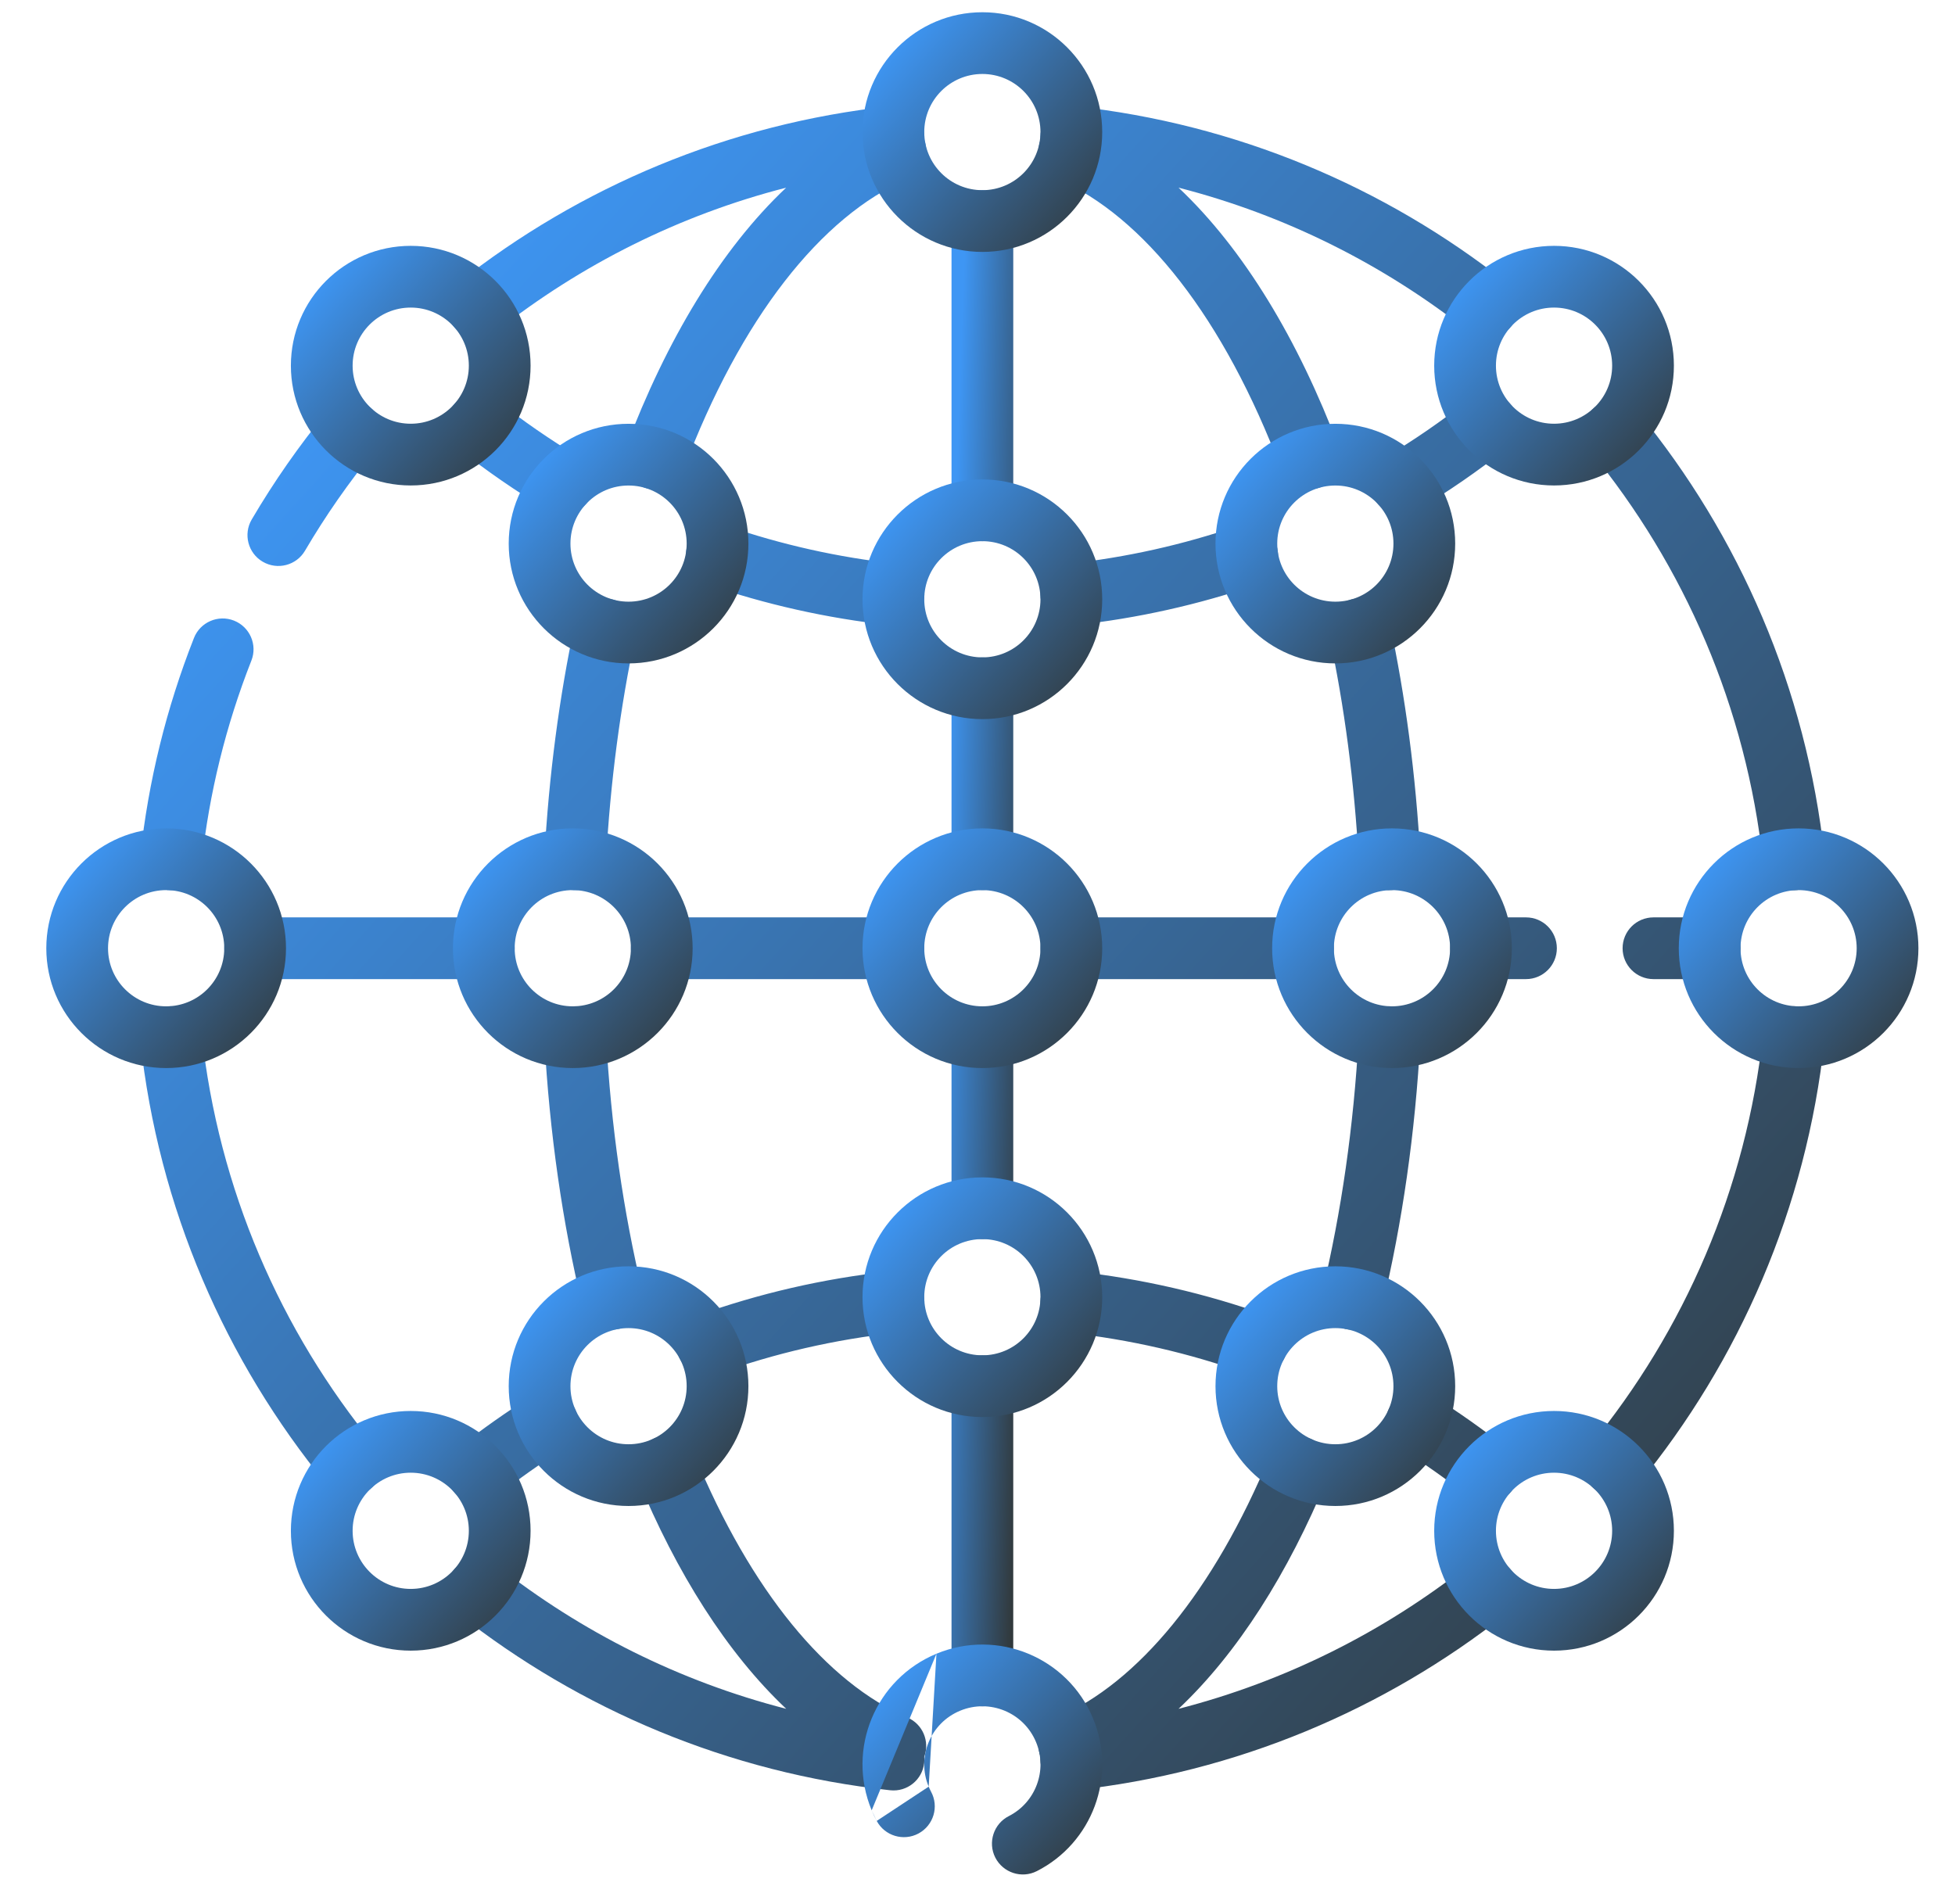
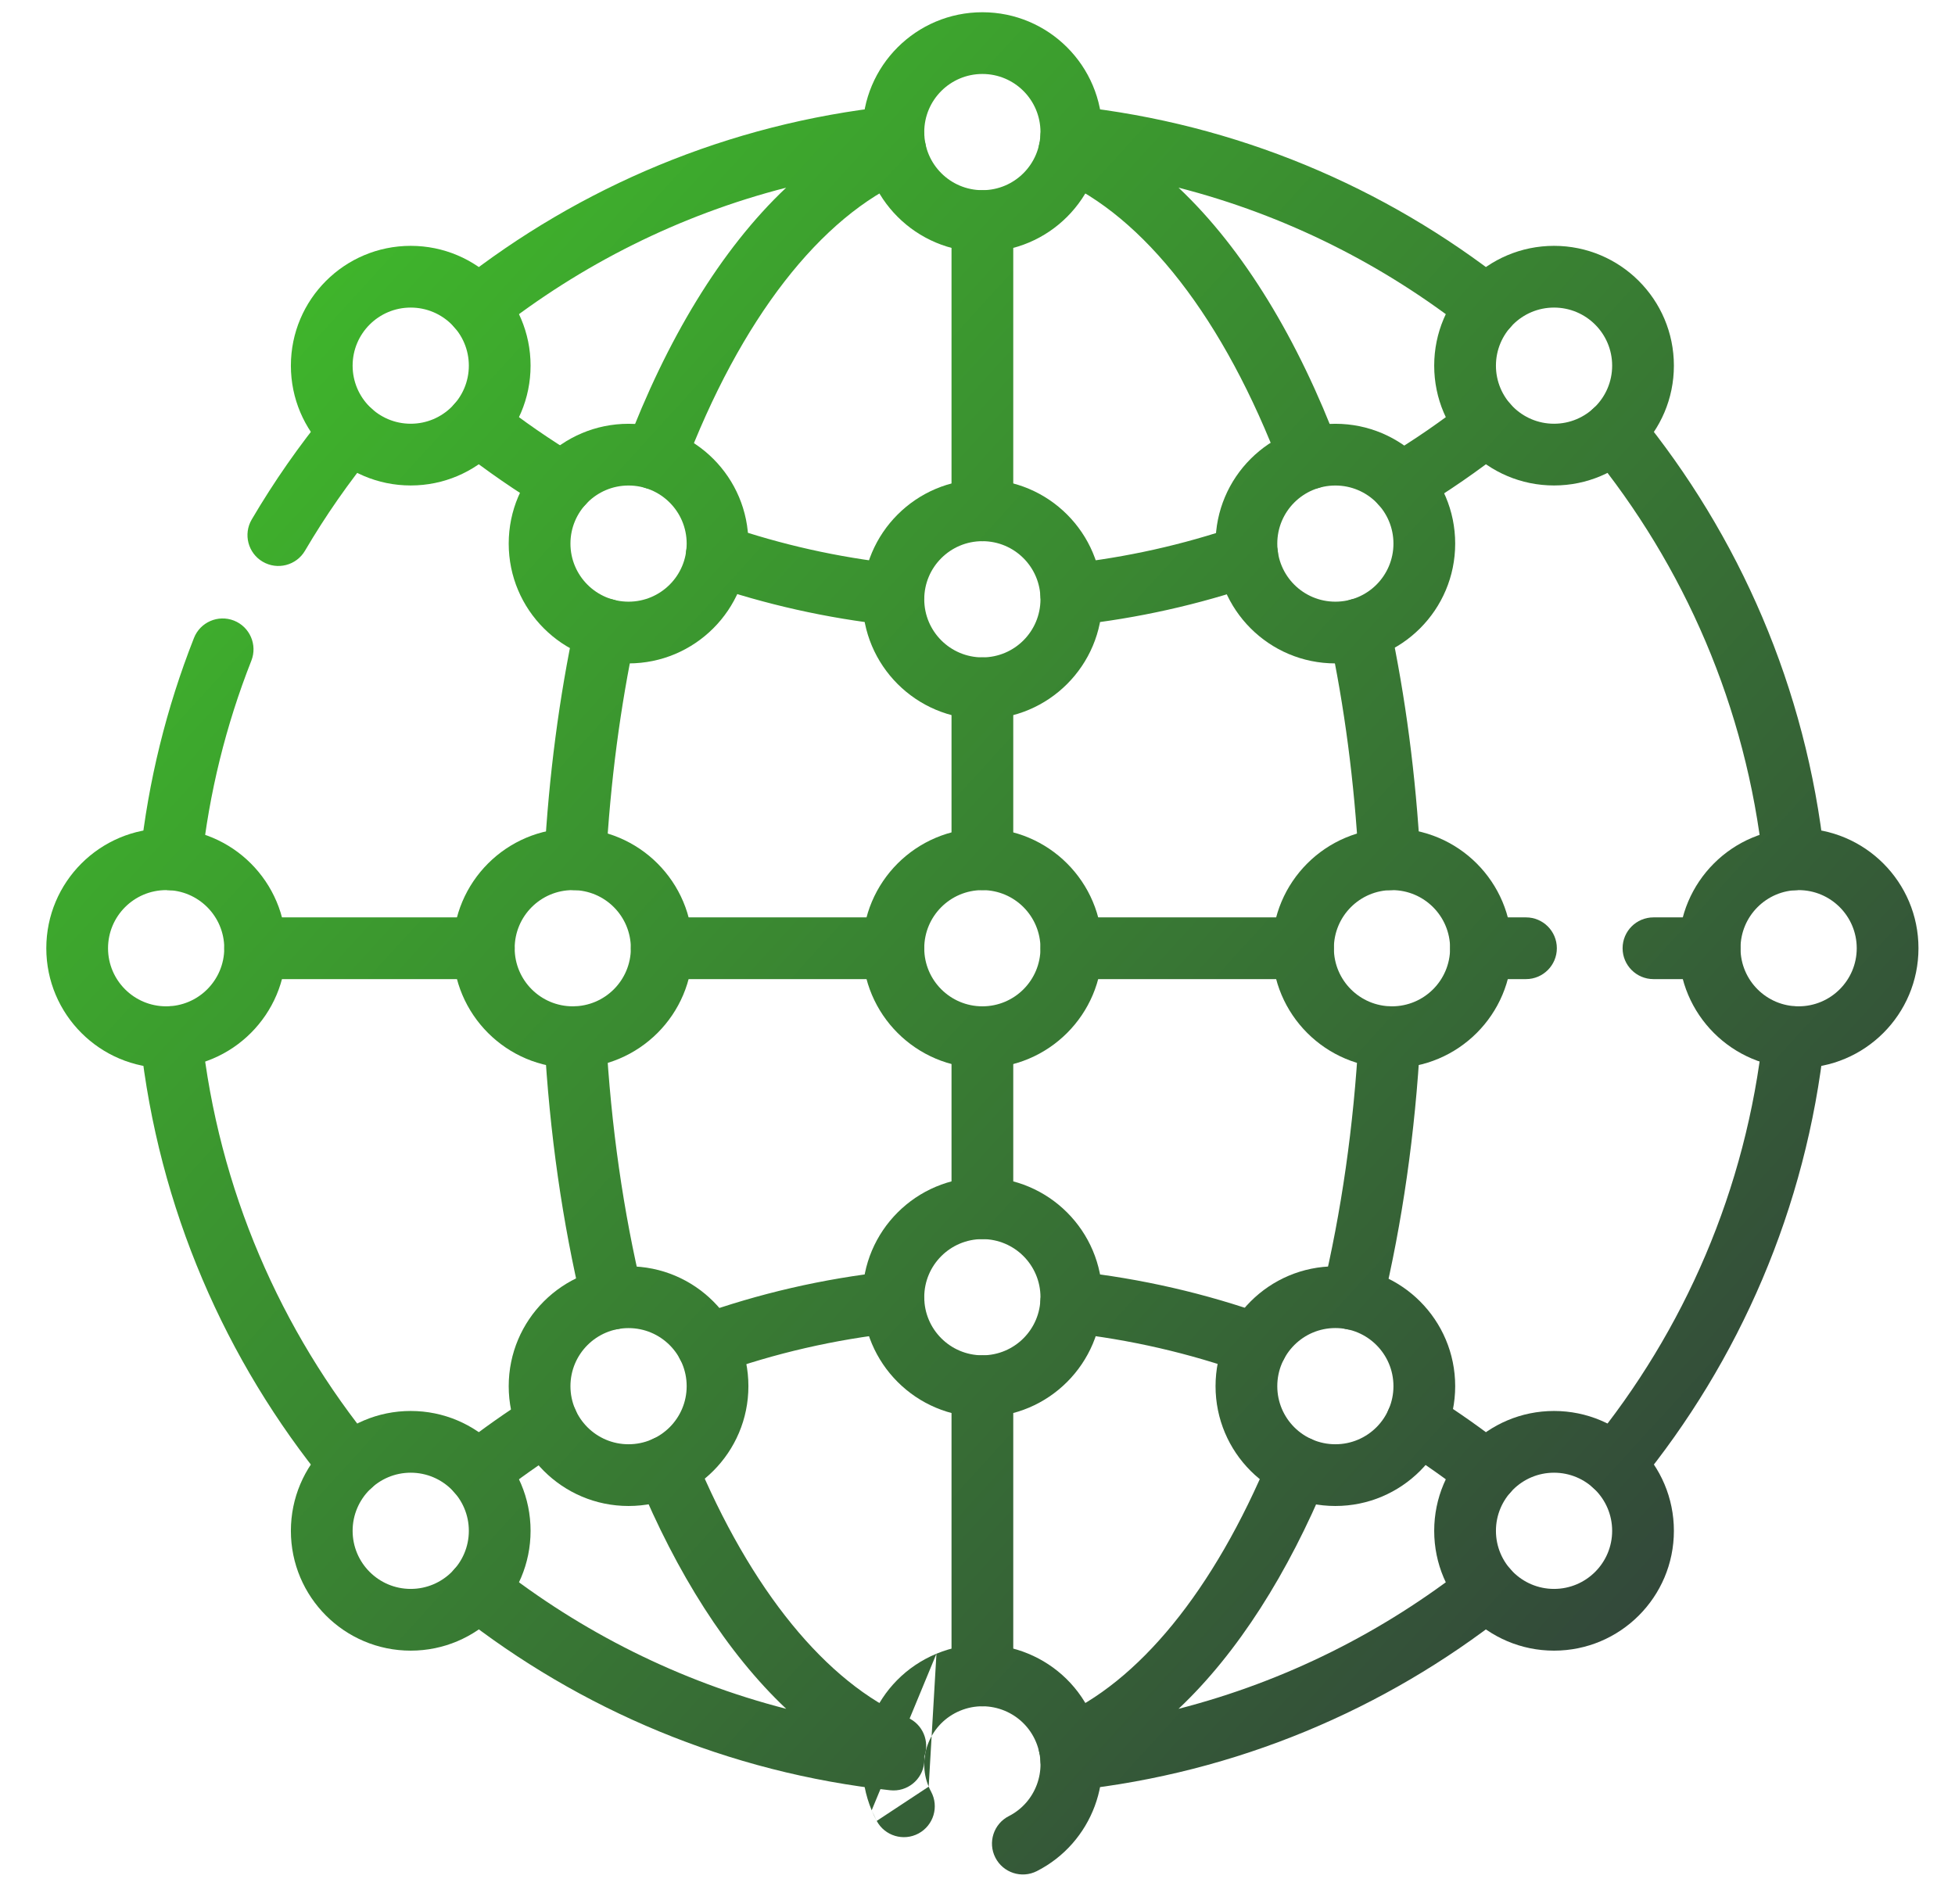
<svg xmlns="http://www.w3.org/2000/svg" width="38" height="37" viewBox="0 0 38 37" fill="none">
-   <g id="Group">
-     <path id="Vector (Stroke)" fill-rule="evenodd" clip-rule="evenodd" d="M17.965 2.717C17.968 2.678 17.968 2.637 17.964 2.597C17.928 2.267 17.632 2.029 17.303 2.065C14.153 2.405 11.271 3.634 8.91 5.495C8.65 5.7 8.605 6.077 8.81 6.338C9.015 6.598 9.393 6.643 9.653 6.437C11.292 5.145 13.201 4.182 15.281 3.648C14.011 4.846 12.952 6.611 12.164 8.701C12.047 9.012 12.204 9.358 12.514 9.475C12.824 9.591 13.17 9.435 13.287 9.125C14.393 6.19 15.961 4.202 17.64 3.478C17.935 3.35 18.076 3.014 17.965 2.717ZM20.226 2.597C20.261 2.267 20.557 2.029 20.887 2.065C24.036 2.405 26.919 3.634 29.28 5.495C29.54 5.7 29.584 6.077 29.379 6.338C29.174 6.598 28.797 6.643 28.537 6.437C26.898 5.145 24.989 4.182 22.908 3.648C24.177 4.845 25.236 6.608 26.024 8.697C26.141 9.007 25.985 9.353 25.675 9.47C25.365 9.587 25.018 9.431 24.901 9.121C23.794 6.188 22.228 4.202 20.549 3.477C20.254 3.35 20.113 3.014 20.225 2.717C20.221 2.678 20.221 2.637 20.226 2.597ZM8.81 7.879C9.015 7.619 9.393 7.574 9.653 7.779C10.162 8.181 10.697 8.55 11.253 8.884C11.537 9.054 11.629 9.423 11.458 9.707C11.288 9.991 10.919 10.083 10.635 9.912C10.035 9.552 9.459 9.155 8.91 8.722C8.65 8.516 8.605 8.139 8.81 7.879ZM29.379 7.879C29.584 8.139 29.54 8.516 29.28 8.721C28.729 9.156 28.148 9.557 27.543 9.919C27.259 10.089 26.89 9.996 26.72 9.712C26.55 9.427 26.643 9.059 26.927 8.889C27.488 8.554 28.026 8.183 28.537 7.779C28.797 7.574 29.174 7.619 29.379 7.879ZM7.198 7.921C7.454 8.131 7.491 8.509 7.281 8.765C6.78 9.376 6.328 10.025 5.928 10.706C5.76 10.992 5.392 11.087 5.106 10.919C4.821 10.752 4.725 10.384 4.893 10.098C5.325 9.363 5.813 8.663 6.353 8.004C6.563 7.748 6.941 7.711 7.198 7.921ZM30.992 7.921C31.248 7.711 31.626 7.748 31.836 8.005C33.807 10.409 35.111 13.382 35.463 16.641C35.498 16.97 35.26 17.266 34.931 17.302C34.601 17.337 34.305 17.099 34.27 16.77C33.944 13.75 32.736 10.995 30.908 8.765C30.698 8.509 30.736 8.131 30.992 7.921ZM13.364 10.595C13.472 10.282 13.813 10.115 14.127 10.223C15.18 10.585 16.287 10.836 17.432 10.96C17.761 10.995 17.999 11.291 17.964 11.621C17.928 11.95 17.632 12.188 17.302 12.153C16.068 12.019 14.874 11.748 13.737 11.357C13.423 11.25 13.257 10.908 13.364 10.595ZM24.81 10.6C24.917 10.914 24.75 11.255 24.437 11.363C23.304 11.752 22.116 12.02 20.887 12.153C20.558 12.188 20.262 11.95 20.226 11.621C20.19 11.291 20.428 10.995 20.758 10.96C21.897 10.836 22.998 10.588 24.047 10.228C24.361 10.12 24.702 10.287 24.81 10.6ZM26.3 11.644C26.624 11.575 26.943 11.782 27.012 12.106C27.317 13.537 27.521 15.07 27.608 16.672C27.626 17.003 27.373 17.285 27.042 17.303C26.711 17.322 26.428 17.068 26.41 16.737C26.326 15.195 26.13 13.723 25.838 12.356C25.769 12.032 25.976 11.713 26.3 11.644ZM11.889 11.648C12.213 11.717 12.42 12.036 12.351 12.36C12.059 13.727 11.863 15.197 11.779 16.737C11.761 17.068 11.479 17.321 11.148 17.303C10.817 17.286 10.563 17.003 10.581 16.672C10.668 15.072 10.872 13.54 11.177 12.11C11.246 11.786 11.565 11.579 11.889 11.648ZM4.548 12.064C4.856 12.186 5.008 12.534 4.886 12.842C4.39 14.102 4.065 15.423 3.92 16.769C3.884 17.099 3.588 17.337 3.259 17.302C2.929 17.266 2.691 16.97 2.727 16.641C2.883 15.188 3.234 13.762 3.77 12.402C3.891 12.094 4.24 11.943 4.548 12.064ZM4.359 18.433C4.359 18.101 4.627 17.833 4.959 17.833H9.404C9.735 17.833 10.004 18.101 10.004 18.433C10.004 18.764 9.735 19.033 9.404 19.033H4.959C4.627 19.033 4.359 18.764 4.359 18.433ZM12.263 18.433C12.263 18.101 12.531 17.833 12.863 17.833H17.365C17.696 17.833 17.965 18.101 17.965 18.433C17.965 18.764 17.696 19.033 17.365 19.033H12.863C12.531 19.033 12.263 18.764 12.263 18.433ZM20.224 18.433C20.224 18.101 20.493 17.833 20.825 17.833H25.327C25.658 17.833 25.927 18.101 25.927 18.433C25.927 18.764 25.658 19.033 25.327 19.033H20.825C20.493 19.033 20.224 18.764 20.224 18.433ZM28.186 18.433C28.186 18.101 28.454 17.833 28.786 17.833H29.661C29.992 17.833 30.261 18.101 30.261 18.433C30.261 18.764 29.992 19.033 29.661 19.033H28.786C28.454 19.033 28.186 18.764 28.186 18.433ZM31.539 18.433C31.539 18.101 31.808 17.833 32.139 17.833H33.231C33.562 17.833 33.831 18.101 33.831 18.433C33.831 18.764 33.562 19.033 33.231 19.033H32.139C31.808 19.033 31.539 18.764 31.539 18.433ZM3.259 19.564C3.588 19.528 3.884 19.767 3.92 20.096C4.246 23.116 5.454 25.871 7.281 28.1C7.491 28.357 7.454 28.735 7.198 28.945C6.941 29.155 6.563 29.117 6.353 28.861C4.383 26.457 3.079 23.484 2.727 20.225C2.691 19.895 2.929 19.599 3.259 19.564ZM34.931 19.564C35.26 19.599 35.498 19.895 35.463 20.225C35.111 23.484 33.807 26.457 31.836 28.861C31.626 29.117 31.248 29.155 30.992 28.945C30.736 28.735 30.698 28.357 30.908 28.1C32.736 25.871 33.944 23.116 34.27 20.096C34.305 19.767 34.601 19.528 34.931 19.564ZM27.042 19.562C27.373 19.58 27.626 19.863 27.608 20.194C27.509 22.032 27.254 23.781 26.869 25.388C26.792 25.71 26.468 25.909 26.146 25.832C25.824 25.755 25.625 25.431 25.702 25.109C26.069 23.575 26.314 21.898 26.41 20.129C26.428 19.798 26.711 19.544 27.042 19.562ZM11.148 19.562C11.479 19.544 11.761 19.798 11.779 20.129C11.875 21.897 12.12 23.573 12.487 25.106C12.564 25.428 12.365 25.752 12.043 25.829C11.72 25.906 11.397 25.707 11.32 25.385C10.935 23.778 10.681 22.03 10.581 20.194C10.563 19.863 10.817 19.58 11.148 19.562ZM17.964 25.245C17.999 25.574 17.761 25.87 17.432 25.906C16.222 26.037 15.056 26.308 13.95 26.705C13.638 26.817 13.295 26.655 13.183 26.343C13.071 26.031 13.233 25.688 13.545 25.576C14.74 25.147 15.998 24.854 17.303 24.713C17.632 24.677 17.928 24.915 17.964 25.245ZM20.226 25.244C20.262 24.915 20.558 24.677 20.887 24.713C22.186 24.854 23.439 25.145 24.63 25.57C24.942 25.682 25.105 26.025 24.993 26.337C24.882 26.649 24.538 26.812 24.227 26.701C23.124 26.306 21.962 26.037 20.758 25.906C20.428 25.87 20.19 25.574 20.226 25.244ZM27.029 27.327C27.205 27.047 27.576 26.962 27.856 27.139C28.35 27.449 28.824 27.785 29.28 28.144C29.54 28.349 29.584 28.727 29.379 28.987C29.174 29.247 28.797 29.291 28.537 29.086C28.114 28.753 27.674 28.442 27.217 28.154C26.937 27.978 26.852 27.608 27.029 27.327ZM11.147 27.334C11.324 27.614 11.24 27.985 10.96 28.162C10.508 28.447 10.071 28.756 9.653 29.086C9.393 29.291 9.016 29.247 8.81 28.987C8.605 28.727 8.649 28.35 8.909 28.144C9.361 27.788 9.832 27.455 10.32 27.147C10.6 26.97 10.971 27.054 11.147 27.334ZM12.717 27.959C13.024 27.833 13.375 27.978 13.501 28.285C14.594 30.927 16.069 32.71 17.64 33.388C17.935 33.515 18.076 33.851 17.965 34.149C17.968 34.188 17.968 34.228 17.964 34.269C17.928 34.598 17.632 34.837 17.303 34.801C14.153 34.461 11.271 33.231 8.91 31.37C8.65 31.165 8.605 30.788 8.81 30.528C9.015 30.267 9.393 30.223 9.653 30.428C11.292 31.72 13.201 32.683 15.282 33.218C14.129 32.13 13.151 30.578 12.392 28.743C12.266 28.437 12.411 28.086 12.717 27.959ZM25.47 27.966C25.776 28.093 25.922 28.444 25.795 28.75C25.037 30.581 24.06 32.131 22.908 33.218C24.989 32.683 26.898 31.72 28.537 30.428C28.797 30.223 29.174 30.267 29.379 30.528C29.584 30.788 29.54 31.165 29.28 31.37C26.919 33.231 24.036 34.461 20.887 34.801C20.557 34.837 20.261 34.598 20.226 34.269C20.221 34.228 20.221 34.188 20.225 34.149C20.113 33.851 20.254 33.515 20.549 33.388C22.119 32.711 23.593 30.93 24.686 28.291C24.813 27.985 25.164 27.839 25.47 27.966Z" fill="url(#paint0_linear_305_275)" />
-     <path id="Vector (Stroke)_2" fill-rule="evenodd" clip-rule="evenodd" d="M7.983 5.979C7.36 5.979 6.854 6.484 6.854 7.108C6.854 7.732 7.36 8.237 7.983 8.237C8.607 8.237 9.113 7.732 9.113 7.108C9.113 6.484 8.607 5.979 7.983 5.979ZM5.654 7.108C5.654 5.821 6.697 4.779 7.983 4.779C9.27 4.779 10.313 5.821 10.313 7.108C10.313 8.394 9.27 9.437 7.983 9.437C6.697 9.437 5.654 8.394 5.654 7.108Z" fill="url(#paint1_linear_305_275)" />
-     <path id="Vector (Stroke)_3" fill-rule="evenodd" clip-rule="evenodd" d="M12.217 9.438C11.594 9.438 11.088 9.943 11.088 10.567C11.088 11.191 11.594 11.696 12.217 11.696C12.841 11.696 13.347 11.191 13.347 10.567C13.347 9.943 12.841 9.438 12.217 9.438ZM9.888 10.567C9.888 9.28 10.931 8.238 12.217 8.238C13.504 8.238 14.547 9.28 14.547 10.567C14.547 11.853 13.504 12.896 12.217 12.896C10.931 12.896 9.888 11.853 9.888 10.567Z" fill="url(#paint2_linear_305_275)" />
-     <path id="Vector (Stroke)_4" fill-rule="evenodd" clip-rule="evenodd" d="M11.133 17.303C10.509 17.303 10.004 17.809 10.004 18.433C10.004 19.056 10.509 19.562 11.133 19.562C11.757 19.562 12.263 19.056 12.263 18.433C12.263 17.809 11.757 17.303 11.133 17.303ZM8.804 18.433C8.804 17.146 9.847 16.103 11.133 16.103C12.42 16.103 13.463 17.146 13.463 18.433C13.463 19.719 12.42 20.762 11.133 20.762C9.847 20.762 8.804 19.719 8.804 18.433Z" fill="url(#paint3_linear_305_275)" />
-     <path id="Vector (Stroke)_5" fill-rule="evenodd" clip-rule="evenodd" d="M27.056 17.303C26.433 17.303 25.927 17.809 25.927 18.433C25.927 19.056 26.433 19.562 27.056 19.562C27.68 19.562 28.186 19.056 28.186 18.433C28.186 17.809 27.68 17.303 27.056 17.303ZM24.727 18.433C24.727 17.146 25.77 16.103 27.056 16.103C28.343 16.103 29.386 17.146 29.386 18.433C29.386 19.719 28.343 20.762 27.056 20.762C25.77 20.762 24.727 19.719 24.727 18.433Z" fill="url(#paint4_linear_305_275)" />
-     <path id="Vector (Stroke)_6" fill-rule="evenodd" clip-rule="evenodd" d="M34.96 17.303C34.336 17.303 33.831 17.809 33.831 18.433C33.831 19.056 34.336 19.562 34.96 19.562C35.584 19.562 36.089 19.056 36.089 18.433C36.089 17.809 35.584 17.303 34.96 17.303ZM32.631 18.433C32.631 17.146 33.674 16.103 34.96 16.103C36.246 16.103 37.289 17.146 37.289 18.433C37.289 19.719 36.246 20.762 34.96 20.762C33.674 20.762 32.631 19.719 32.631 18.433Z" fill="url(#paint5_linear_305_275)" />
-     <path id="Vector (Stroke)_7" fill-rule="evenodd" clip-rule="evenodd" d="M3.229 17.303C2.606 17.303 2.1 17.809 2.1 18.433C2.1 19.056 2.606 19.562 3.229 19.562C3.853 19.562 4.359 19.056 4.359 18.433C4.359 17.809 3.853 17.303 3.229 17.303ZM0.9 18.433C0.9 17.146 1.943 16.103 3.229 16.103C4.516 16.103 5.559 17.146 5.559 18.433C5.559 19.719 4.516 20.762 3.229 20.762C1.943 20.762 0.9 19.719 0.9 18.433Z" fill="url(#paint6_linear_305_275)" />
-     <path id="Vector (Stroke)_8" fill-rule="evenodd" clip-rule="evenodd" d="M7.983 28.628C7.36 28.628 6.854 29.134 6.854 29.757C6.854 30.381 7.36 30.887 7.983 30.887C8.607 30.887 9.113 30.381 9.113 29.757C9.113 29.134 8.607 28.628 7.983 28.628ZM5.654 29.757C5.654 28.471 6.697 27.428 7.983 27.428C9.27 27.428 10.313 28.471 10.313 29.757C10.313 31.044 9.27 32.087 7.983 32.087C6.697 32.087 5.654 31.044 5.654 29.757Z" fill="url(#paint7_linear_305_275)" />
-     <path id="Vector (Stroke)_9" fill-rule="evenodd" clip-rule="evenodd" d="M30.206 5.979C29.582 5.979 29.077 6.484 29.077 7.108C29.077 7.732 29.582 8.237 30.206 8.237C30.83 8.237 31.336 7.732 31.336 7.108C31.336 6.484 30.83 5.979 30.206 5.979ZM27.877 7.108C27.877 5.821 28.92 4.779 30.206 4.779C31.493 4.779 32.536 5.821 32.536 7.108C32.536 8.394 31.493 9.437 30.206 9.437C28.92 9.437 27.877 8.394 27.877 7.108Z" fill="url(#paint8_linear_305_275)" />
-     <path id="Vector (Stroke)_10" fill-rule="evenodd" clip-rule="evenodd" d="M30.206 28.628C29.582 28.628 29.077 29.134 29.077 29.757C29.077 30.381 29.582 30.887 30.206 30.887C30.83 30.887 31.336 30.381 31.336 29.757C31.336 29.134 30.83 28.628 30.206 28.628ZM27.877 29.757C27.877 28.471 28.92 27.428 30.206 27.428C31.493 27.428 32.536 28.471 32.536 29.757C32.536 31.044 31.493 32.087 30.206 32.087C28.92 32.087 27.877 31.044 27.877 29.757Z" fill="url(#paint9_linear_305_275)" />
-     <path id="Vector (Stroke)_11" fill-rule="evenodd" clip-rule="evenodd" d="M12.217 25.817C11.594 25.817 11.088 26.322 11.088 26.946C11.088 27.57 11.594 28.075 12.217 28.075C12.841 28.075 13.347 27.57 13.347 26.946C13.347 26.322 12.841 25.817 12.217 25.817ZM9.888 26.946C9.888 25.659 10.931 24.616 12.217 24.616C13.504 24.616 14.547 25.659 14.547 26.946C14.547 28.232 13.504 29.275 12.217 29.275C10.931 29.275 9.888 28.232 9.888 26.946Z" fill="url(#paint10_linear_305_275)" />
-     <path id="Vector (Stroke)_12" fill-rule="evenodd" clip-rule="evenodd" d="M25.956 9.438C25.332 9.438 24.826 9.943 24.826 10.567C24.826 11.191 25.332 11.696 25.956 11.696C26.58 11.696 27.085 11.191 27.085 10.567C27.085 9.943 26.58 9.438 25.956 9.438ZM23.626 10.567C23.626 9.28 24.669 8.238 25.956 8.238C27.242 8.238 28.285 9.28 28.285 10.567C28.285 11.853 27.242 12.896 25.956 12.896C24.669 12.896 23.626 11.853 23.626 10.567Z" fill="url(#paint11_linear_305_275)" />
-     <path id="Vector (Stroke)_13" fill-rule="evenodd" clip-rule="evenodd" d="M25.956 25.817C25.332 25.817 24.826 26.322 24.826 26.946C24.826 27.57 25.332 28.075 25.956 28.075C26.58 28.075 27.085 27.57 27.085 26.946C27.085 26.322 26.58 25.817 25.956 25.817ZM23.626 26.946C23.626 25.659 24.669 24.616 25.956 24.616C27.242 24.616 28.285 25.659 28.285 26.946C28.285 28.232 27.242 29.275 25.956 29.275C24.669 29.275 23.626 28.232 23.626 26.946Z" fill="url(#paint12_linear_305_275)" />
-     <path id="Vector (Stroke)_14" fill-rule="evenodd" clip-rule="evenodd" d="M19.095 3.697C19.426 3.697 19.695 3.965 19.695 4.297V9.92C19.695 10.251 19.426 10.52 19.095 10.52C18.763 10.52 18.495 10.251 18.495 9.92V4.297C18.495 3.965 18.763 3.697 19.095 3.697ZM19.095 12.779C19.426 12.779 19.695 13.047 19.695 13.379V16.703C19.695 17.035 19.426 17.303 19.095 17.303C18.763 17.303 18.495 17.035 18.495 16.703V13.379C18.495 13.047 18.763 12.779 19.095 12.779ZM19.095 19.563C19.426 19.563 19.695 19.831 19.695 20.163V23.487C19.695 23.818 19.426 24.087 19.095 24.087C18.763 24.087 18.495 23.818 18.495 23.487V20.163C18.495 19.831 18.763 19.563 19.095 19.563ZM19.095 26.346C19.426 26.346 19.695 26.614 19.695 26.946V32.569C19.695 32.9 19.426 33.169 19.095 33.169C18.763 33.169 18.495 32.9 18.495 32.569V26.946C18.495 26.614 18.763 26.346 19.095 26.346Z" fill="url(#paint13_linear_305_275)" />
-     <path id="Vector (Stroke)_15" fill-rule="evenodd" clip-rule="evenodd" d="M19.095 17.303C18.471 17.303 17.965 17.809 17.965 18.433C17.965 19.056 18.471 19.562 19.095 19.562C19.718 19.562 20.224 19.056 20.224 18.433C20.224 17.809 19.718 17.303 19.095 17.303ZM16.765 18.433C16.765 17.146 17.808 16.103 19.095 16.103C20.381 16.103 21.424 17.146 21.424 18.433C21.424 19.719 20.381 20.762 19.095 20.762C17.808 20.762 16.765 19.719 16.765 18.433Z" fill="url(#paint14_linear_305_275)" />
-     <path id="Vector (Stroke)_16" fill-rule="evenodd" clip-rule="evenodd" d="M19.095 10.52C18.471 10.52 17.965 11.025 17.965 11.649C17.965 12.273 18.471 12.779 19.095 12.779C19.718 12.779 20.224 12.273 20.224 11.649C20.224 11.025 19.718 10.52 19.095 10.52ZM16.765 11.649C16.765 10.363 17.808 9.32 19.095 9.32C20.381 9.32 21.424 10.363 21.424 11.649C21.424 12.936 20.381 13.979 19.095 13.979C17.808 13.979 16.765 12.936 16.765 11.649Z" fill="url(#paint15_linear_305_275)" />
-     <path id="Vector (Stroke)_17" fill-rule="evenodd" clip-rule="evenodd" d="M19.095 1.438C18.471 1.438 17.965 1.944 17.965 2.567C17.965 3.191 18.471 3.697 19.095 3.697C19.718 3.697 20.224 3.191 20.224 2.567C20.224 1.944 19.718 1.438 19.095 1.438ZM16.765 2.567C16.765 1.281 17.808 0.238 19.095 0.238C20.381 0.238 21.424 1.281 21.424 2.567C21.424 3.854 20.381 4.897 19.095 4.897C17.808 4.897 16.765 3.854 16.765 2.567Z" fill="url(#paint16_linear_305_275)" />
-     <path id="Vector (Stroke)_18" fill-rule="evenodd" clip-rule="evenodd" d="M18.202 32.147C19.39 31.654 20.753 32.216 21.246 33.405C21.716 34.536 21.228 35.827 20.153 36.373C19.858 36.523 19.497 36.405 19.346 36.11C19.196 35.815 19.314 35.453 19.609 35.303C20.129 35.039 20.366 34.413 20.138 33.865L20.138 33.865C19.899 33.289 19.238 33.016 18.662 33.255C18.085 33.494 17.812 34.155 18.051 34.731M18.202 32.147C17.014 32.64 16.45 34.002 16.943 35.191ZM17.041 35.397C17.005 35.331 16.972 35.262 16.943 35.191L16.943 35.191M18.051 34.731C18.065 34.765 18.081 34.797 18.097 34.828C18.255 35.12 18.146 35.483 17.854 35.641C17.562 35.798 17.198 35.689 17.041 35.397" fill="url(#paint17_linear_305_275)" />
-     <path id="Vector (Stroke)_19" fill-rule="evenodd" clip-rule="evenodd" d="M19.095 24.087C18.471 24.087 17.965 24.592 17.965 25.216C17.965 25.84 18.471 26.346 19.095 26.346C19.718 26.346 20.224 25.84 20.224 25.216C20.224 24.592 19.718 24.087 19.095 24.087ZM16.765 25.216C16.765 23.93 17.808 22.887 19.095 22.887C20.381 22.887 21.424 23.93 21.424 25.216C21.424 26.503 20.381 27.546 19.095 27.546C17.808 27.546 16.765 26.503 16.765 25.216Z" fill="url(#paint18_linear_305_275)" />
-   </g>
+   <path fill-rule="evenodd" clip-rule="evenodd" d="M17.965 2.717C17.968 2.678 17.968 2.637 17.964 2.597C17.928 2.267 17.632 2.029 17.303 2.065C14.153 2.405 11.27 3.634 8.91 5.495C8.649 5.7 8.605 6.077 8.81 6.338C9.015 6.598 9.392 6.643 9.653 6.437C11.292 5.145 13.201 4.182 15.281 3.648C14.011 4.846 12.952 6.611 12.164 8.701C12.047 9.012 12.203 9.358 12.514 9.475C12.824 9.591 13.17 9.435 13.287 9.125C14.393 6.19 15.961 4.202 17.64 3.478C17.935 3.35 18.076 3.014 17.965 2.717ZM20.226 2.597C20.261 2.267 20.557 2.029 20.887 2.065C24.036 2.405 26.919 3.634 29.28 5.495C29.54 5.7 29.584 6.077 29.379 6.338C29.174 6.598 28.797 6.643 28.537 6.437C26.898 5.145 24.988 4.182 22.908 3.648C24.177 4.845 25.236 6.608 26.024 8.697C26.141 9.007 25.985 9.353 25.675 9.47C25.365 9.587 25.018 9.431 24.901 9.121C23.794 6.188 22.228 4.202 20.549 3.477C20.254 3.35 20.113 3.014 20.225 2.717C20.221 2.678 20.221 2.637 20.226 2.597ZM8.81 7.879C9.015 7.619 9.392 7.574 9.653 7.779C10.162 8.181 10.696 8.55 11.253 8.884C11.537 9.054 11.629 9.423 11.458 9.707C11.287 9.991 10.919 10.083 10.635 9.912C10.035 9.552 9.459 9.155 8.91 8.722C8.649 8.516 8.605 8.139 8.81 7.879ZM29.379 7.879C29.584 8.139 29.54 8.516 29.28 8.721C28.729 9.156 28.148 9.557 27.543 9.919C27.259 10.089 26.89 9.996 26.72 9.712C26.55 9.427 26.643 9.059 26.927 8.889C27.488 8.554 28.026 8.183 28.536 7.779C28.797 7.574 29.174 7.619 29.379 7.879ZM7.198 7.921C7.454 8.131 7.491 8.509 7.281 8.765C6.78 9.376 6.328 10.025 5.928 10.706C5.76 10.992 5.392 11.087 5.106 10.919C4.821 10.752 4.725 10.384 4.893 10.098C5.325 9.363 5.813 8.663 6.353 8.004C6.563 7.748 6.941 7.711 7.198 7.921ZM30.992 7.921C31.248 7.711 31.626 7.748 31.836 8.005C33.807 10.409 35.111 13.382 35.463 16.641C35.498 16.97 35.26 17.266 34.931 17.302C34.601 17.337 34.305 17.099 34.27 16.77C33.944 13.75 32.736 10.995 30.908 8.765C30.698 8.509 30.735 8.131 30.992 7.921ZM13.364 10.595C13.472 10.282 13.813 10.115 14.127 10.223C15.18 10.585 16.287 10.836 17.432 10.96C17.761 10.995 17.999 11.291 17.963 11.621C17.928 11.95 17.632 12.188 17.302 12.153C16.068 12.019 14.874 11.748 13.736 11.357C13.423 11.25 13.257 10.908 13.364 10.595ZM24.81 10.6C24.917 10.914 24.75 11.255 24.437 11.363C23.304 11.752 22.116 12.02 20.887 12.153C20.557 12.188 20.261 11.95 20.226 11.621C20.19 11.291 20.428 10.995 20.758 10.96C21.897 10.836 22.998 10.588 24.047 10.228C24.361 10.12 24.702 10.287 24.81 10.6ZM26.3 11.644C26.624 11.575 26.943 11.782 27.012 12.106C27.317 13.537 27.521 15.07 27.608 16.672C27.626 17.003 27.373 17.285 27.042 17.303C26.711 17.322 26.428 17.068 26.41 16.737C26.326 15.195 26.13 13.723 25.838 12.356C25.769 12.032 25.976 11.713 26.3 11.644ZM11.889 11.648C12.213 11.717 12.419 12.036 12.35 12.36C12.059 13.727 11.863 15.197 11.779 16.737C11.761 17.068 11.479 17.321 11.148 17.303C10.817 17.286 10.563 17.003 10.581 16.672C10.668 15.072 10.872 13.54 11.177 12.11C11.246 11.786 11.565 11.579 11.889 11.648ZM4.548 12.064C4.856 12.186 5.007 12.534 4.886 12.842C4.389 14.102 4.064 15.423 3.92 16.769C3.884 17.099 3.588 17.337 3.259 17.302C2.929 17.266 2.691 16.97 2.726 16.641C2.883 15.188 3.234 13.762 3.77 12.402C3.891 12.094 4.239 11.943 4.548 12.064ZM4.359 18.433C4.359 18.101 4.627 17.833 4.959 17.833H9.404C9.735 17.833 10.004 18.101 10.004 18.433C10.004 18.764 9.735 19.033 9.404 19.033H4.959C4.627 19.033 4.359 18.764 4.359 18.433ZM12.262 18.433C12.262 18.101 12.531 17.833 12.863 17.833H17.365C17.696 17.833 17.965 18.101 17.965 18.433C17.965 18.764 17.696 19.033 17.365 19.033H12.863C12.531 19.033 12.262 18.764 12.262 18.433ZM20.224 18.433C20.224 18.101 20.493 17.833 20.824 17.833H25.327C25.658 17.833 25.927 18.101 25.927 18.433C25.927 18.764 25.658 19.033 25.327 19.033H20.824C20.493 19.033 20.224 18.764 20.224 18.433ZM28.186 18.433C28.186 18.101 28.454 17.833 28.786 17.833H29.661C29.992 17.833 30.261 18.101 30.261 18.433C30.261 18.764 29.992 19.033 29.661 19.033H28.786C28.454 19.033 28.186 18.764 28.186 18.433ZM31.539 18.433C31.539 18.101 31.808 17.833 32.139 17.833H33.231C33.562 17.833 33.831 18.101 33.831 18.433C33.831 18.764 33.562 19.033 33.231 19.033H32.139C31.808 19.033 31.539 18.764 31.539 18.433ZM3.259 19.564C3.588 19.528 3.884 19.767 3.92 20.096C4.246 23.116 5.454 25.871 7.281 28.1C7.491 28.357 7.454 28.735 7.198 28.945C6.941 29.155 6.563 29.117 6.353 28.861C4.383 26.457 3.079 23.484 2.726 20.225C2.691 19.895 2.929 19.599 3.259 19.564ZM34.931 19.564C35.26 19.599 35.498 19.895 35.463 20.225C35.111 23.484 33.807 26.457 31.836 28.861C31.626 29.117 31.248 29.155 30.992 28.945C30.735 28.735 30.698 28.357 30.908 28.1C32.736 25.871 33.944 23.116 34.27 20.096C34.305 19.767 34.601 19.528 34.931 19.564ZM27.042 19.562C27.372 19.58 27.626 19.863 27.608 20.194C27.509 22.032 27.254 23.781 26.869 25.388C26.792 25.71 26.468 25.909 26.146 25.832C25.824 25.755 25.625 25.431 25.702 25.109C26.069 23.575 26.314 21.898 26.41 20.129C26.428 19.798 26.711 19.544 27.042 19.562ZM11.148 19.562C11.479 19.544 11.761 19.798 11.779 20.129C11.875 21.897 12.12 23.573 12.487 25.106C12.564 25.428 12.365 25.752 12.043 25.829C11.72 25.906 11.397 25.707 11.319 25.385C10.935 23.778 10.681 22.03 10.581 20.194C10.563 19.863 10.817 19.58 11.148 19.562ZM17.964 25.245C17.999 25.574 17.761 25.87 17.432 25.906C16.222 26.037 15.056 26.308 13.95 26.705C13.638 26.817 13.295 26.655 13.183 26.343C13.071 26.031 13.233 25.688 13.545 25.576C14.74 25.147 15.998 24.854 17.302 24.713C17.632 24.677 17.928 24.915 17.964 25.245ZM20.226 25.244C20.262 24.915 20.558 24.677 20.887 24.713C22.186 24.854 23.439 25.145 24.63 25.57C24.942 25.682 25.105 26.025 24.993 26.337C24.882 26.649 24.538 26.812 24.226 26.701C23.123 26.306 21.962 26.037 20.758 25.906C20.428 25.87 20.19 25.574 20.226 25.244ZM27.029 27.327C27.205 27.047 27.576 26.962 27.856 27.139C28.349 27.449 28.824 27.785 29.28 28.144C29.54 28.349 29.584 28.727 29.379 28.987C29.174 29.247 28.797 29.291 28.537 29.086C28.114 28.753 27.674 28.442 27.217 28.154C26.937 27.978 26.852 27.608 27.029 27.327ZM11.147 27.334C11.324 27.614 11.24 27.985 10.96 28.162C10.508 28.447 10.071 28.756 9.653 29.086C9.393 29.291 9.016 29.247 8.81 28.987C8.605 28.727 8.649 28.35 8.909 28.144C9.361 27.788 9.832 27.455 10.32 27.147C10.6 26.97 10.97 27.054 11.147 27.334ZM12.717 27.959C13.024 27.833 13.374 27.978 13.501 28.285C14.594 30.927 16.069 32.71 17.64 33.388C17.935 33.515 18.076 33.851 17.965 34.149C17.968 34.188 17.968 34.228 17.964 34.269C17.928 34.598 17.632 34.837 17.303 34.801C14.153 34.461 11.27 33.231 8.91 31.37C8.649 31.165 8.605 30.788 8.81 30.528C9.015 30.267 9.392 30.223 9.653 30.428C11.292 31.72 13.201 32.683 15.282 33.218C14.129 32.13 13.151 30.578 12.392 28.743C12.266 28.437 12.411 28.086 12.717 27.959ZM25.47 27.966C25.776 28.093 25.922 28.444 25.795 28.75C25.037 30.581 24.06 32.131 22.908 33.218C24.989 32.683 26.898 31.72 28.537 30.428C28.797 30.223 29.174 30.267 29.379 30.528C29.584 30.788 29.54 31.165 29.28 31.37C26.919 33.231 24.036 34.461 20.887 34.801C20.557 34.837 20.261 34.598 20.226 34.269C20.221 34.228 20.221 34.188 20.225 34.149C20.113 33.851 20.254 33.515 20.549 33.388C22.119 32.711 23.593 30.93 24.686 28.291C24.813 27.985 25.164 27.839 25.47 27.966Z" fill="url(#paint0_linear_1_240)" />
+   <path fill-rule="evenodd" clip-rule="evenodd" d="M7.983 5.979C7.36 5.979 6.854 6.484 6.854 7.108C6.854 7.732 7.36 8.237 7.983 8.237C8.607 8.237 9.113 7.732 9.113 7.108C9.113 6.484 8.607 5.979 7.983 5.979ZM5.654 7.108C5.654 5.821 6.697 4.779 7.983 4.779C9.27 4.779 10.313 5.821 10.313 7.108C10.313 8.394 9.27 9.437 7.983 9.437C6.697 9.437 5.654 8.394 5.654 7.108Z" fill="url(#paint1_linear_1_240)" />
+   <path fill-rule="evenodd" clip-rule="evenodd" d="M12.217 9.438C11.594 9.438 11.088 9.943 11.088 10.567C11.088 11.191 11.594 11.696 12.217 11.696C12.841 11.696 13.347 11.191 13.347 10.567C13.347 9.943 12.841 9.438 12.217 9.438ZM9.888 10.567C9.888 9.28 10.931 8.238 12.217 8.238C13.504 8.238 14.547 9.28 14.547 10.567C14.547 11.853 13.504 12.896 12.217 12.896C10.931 12.896 9.888 11.853 9.888 10.567Z" fill="url(#paint2_linear_1_240)" />
+   <path fill-rule="evenodd" clip-rule="evenodd" d="M11.133 17.303C10.51 17.303 10.004 17.809 10.004 18.433C10.004 19.056 10.51 19.562 11.133 19.562C11.757 19.562 12.262 19.056 12.262 18.433C12.262 17.809 11.757 17.303 11.133 17.303ZM8.804 18.433C8.804 17.146 9.847 16.103 11.133 16.103C12.42 16.103 13.463 17.146 13.463 18.433C13.463 19.719 12.42 20.762 11.133 20.762C9.847 20.762 8.804 19.719 8.804 18.433Z" fill="url(#paint3_linear_1_240)" />
+   <path fill-rule="evenodd" clip-rule="evenodd" d="M27.056 17.303C26.433 17.303 25.927 17.809 25.927 18.433C25.927 19.056 26.433 19.562 27.056 19.562C27.68 19.562 28.186 19.056 28.186 18.433C28.186 17.809 27.68 17.303 27.056 17.303ZM24.727 18.433C24.727 17.146 25.77 16.103 27.056 16.103C28.343 16.103 29.386 17.146 29.386 18.433C29.386 19.719 28.343 20.762 27.056 20.762C25.77 20.762 24.727 19.719 24.727 18.433Z" fill="url(#paint4_linear_1_240)" />
+   <path fill-rule="evenodd" clip-rule="evenodd" d="M34.96 17.303C34.337 17.303 33.831 17.809 33.831 18.433C33.831 19.056 34.337 19.562 34.96 19.562C35.584 19.562 36.09 19.056 36.09 18.433C36.09 17.809 35.584 17.303 34.96 17.303ZM32.631 18.433C32.631 17.146 33.674 16.103 34.96 16.103C36.247 16.103 37.29 17.146 37.29 18.433C37.29 19.719 36.247 20.762 34.96 20.762C33.674 20.762 32.631 19.719 32.631 18.433Z" fill="url(#paint5_linear_1_240)" />
+   <path fill-rule="evenodd" clip-rule="evenodd" d="M3.23 17.303C2.606 17.303 2.1 17.809 2.1 18.433C2.1 19.056 2.606 19.562 3.23 19.562C3.853 19.562 4.359 19.056 4.359 18.433C4.359 17.809 3.853 17.303 3.23 17.303ZM0.9 18.433C0.9 17.146 1.943 16.103 3.23 16.103C4.516 16.103 5.559 17.146 5.559 18.433C5.559 19.719 4.516 20.762 3.23 20.762C1.943 20.762 0.9 19.719 0.9 18.433Z" fill="url(#paint6_linear_1_240)" />
+   <path fill-rule="evenodd" clip-rule="evenodd" d="M7.983 28.628C7.36 28.628 6.854 29.134 6.854 29.758C6.854 30.381 7.36 30.887 7.983 30.887C8.607 30.887 9.113 30.381 9.113 29.758C9.113 29.134 8.607 28.628 7.983 28.628ZM5.654 29.758C5.654 28.471 6.697 27.428 7.983 27.428C9.27 27.428 10.313 28.471 10.313 29.758C10.313 31.044 9.27 32.087 7.983 32.087C6.697 32.087 5.654 31.044 5.654 29.758Z" fill="url(#paint7_linear_1_240)" />
+   <path fill-rule="evenodd" clip-rule="evenodd" d="M30.206 5.979C29.583 5.979 29.077 6.484 29.077 7.108C29.077 7.732 29.583 8.237 30.206 8.237C30.83 8.237 31.336 7.732 31.336 7.108C31.336 6.484 30.83 5.979 30.206 5.979ZM27.877 7.108C27.877 5.821 28.92 4.779 30.206 4.779C31.493 4.779 32.536 5.821 32.536 7.108C32.536 8.394 31.493 9.437 30.206 9.437C28.92 9.437 27.877 8.394 27.877 7.108Z" fill="url(#paint8_linear_1_240)" />
+   <path fill-rule="evenodd" clip-rule="evenodd" d="M30.206 28.628C29.583 28.628 29.077 29.134 29.077 29.758C29.077 30.381 29.583 30.887 30.206 30.887C30.83 30.887 31.336 30.381 31.336 29.758C31.336 29.134 30.83 28.628 30.206 28.628ZM27.877 29.758C27.877 28.471 28.92 27.428 30.206 27.428C31.493 27.428 32.536 28.471 32.536 29.758C32.536 31.044 31.493 32.087 30.206 32.087C28.92 32.087 27.877 31.044 27.877 29.758Z" fill="url(#paint9_linear_1_240)" />
+   <path fill-rule="evenodd" clip-rule="evenodd" d="M12.217 25.817C11.594 25.817 11.088 26.322 11.088 26.946C11.088 27.57 11.594 28.075 12.217 28.075C12.841 28.075 13.347 27.57 13.347 26.946C13.347 26.322 12.841 25.817 12.217 25.817ZM9.888 26.946C9.888 25.659 10.931 24.616 12.217 24.616C13.504 24.616 14.547 25.659 14.547 26.946C14.547 28.232 13.504 29.275 12.217 29.275C10.931 29.275 9.888 28.232 9.888 26.946Z" fill="url(#paint10_linear_1_240)" />
+   <path fill-rule="evenodd" clip-rule="evenodd" d="M25.956 9.438C25.332 9.438 24.827 9.943 24.827 10.567C24.827 11.191 25.332 11.696 25.956 11.696C26.58 11.696 27.085 11.191 27.085 10.567C27.085 9.943 26.58 9.438 25.956 9.438ZM23.627 10.567C23.627 9.281 24.669 8.238 25.956 8.238C27.242 8.238 28.285 9.281 28.285 10.567C28.285 11.854 27.242 12.896 25.956 12.896C24.669 12.896 23.627 11.854 23.627 10.567Z" fill="url(#paint11_linear_1_240)" />
+   <path fill-rule="evenodd" clip-rule="evenodd" d="M25.956 25.816C25.332 25.816 24.827 26.322 24.827 26.946C24.827 27.57 25.332 28.075 25.956 28.075C26.58 28.075 27.085 27.57 27.085 26.946C27.085 26.322 26.58 25.816 25.956 25.816ZM23.627 26.946C23.627 25.659 24.669 24.616 25.956 24.616C27.242 24.616 28.285 25.659 28.285 26.946C28.285 28.232 27.242 29.275 25.956 29.275C24.669 29.275 23.627 28.232 23.627 26.946Z" fill="url(#paint12_linear_1_240)" />
+   <path fill-rule="evenodd" clip-rule="evenodd" d="M19.095 3.697C19.426 3.697 19.695 3.965 19.695 4.297V9.92C19.695 10.251 19.426 10.52 19.095 10.52C18.764 10.52 18.495 10.251 18.495 9.92V4.297C18.495 3.965 18.764 3.697 19.095 3.697ZM19.095 12.779C19.426 12.779 19.695 13.047 19.695 13.379V16.703C19.695 17.034 19.426 17.303 19.095 17.303C18.764 17.303 18.495 17.034 18.495 16.703V13.379C18.495 13.047 18.764 12.779 19.095 12.779ZM19.095 19.562C19.426 19.562 19.695 19.831 19.695 20.163V23.487C19.695 23.818 19.426 24.087 19.095 24.087C18.764 24.087 18.495 23.818 18.495 23.487V20.163C18.495 19.831 18.764 19.562 19.095 19.562ZM19.095 26.346C19.426 26.346 19.695 26.614 19.695 26.945V32.569C19.695 32.9 19.426 33.169 19.095 33.169C18.764 33.169 18.495 32.9 18.495 32.569V26.945C18.495 26.614 18.764 26.346 19.095 26.346Z" fill="url(#paint13_linear_1_240)" />
+   <path fill-rule="evenodd" clip-rule="evenodd" d="M19.095 17.303C18.471 17.303 17.965 17.809 17.965 18.433C17.965 19.056 18.471 19.562 19.095 19.562C19.719 19.562 20.224 19.056 20.224 18.433C20.224 17.809 19.719 17.303 19.095 17.303ZM16.765 18.433C16.765 17.146 17.808 16.103 19.095 16.103C20.381 16.103 21.424 17.146 21.424 18.433C21.424 19.719 20.381 20.762 19.095 20.762C17.808 20.762 16.765 19.719 16.765 18.433Z" fill="url(#paint14_linear_1_240)" />
+   <path fill-rule="evenodd" clip-rule="evenodd" d="M19.095 10.52C18.471 10.52 17.965 11.025 17.965 11.649C17.965 12.273 18.471 12.779 19.095 12.779C19.719 12.779 20.224 12.273 20.224 11.649C20.224 11.025 19.719 10.52 19.095 10.52ZM16.765 11.649C16.765 10.363 17.808 9.32 19.095 9.32C20.381 9.32 21.424 10.363 21.424 11.649C21.424 12.936 20.381 13.979 19.095 13.979C17.808 13.979 16.765 12.936 16.765 11.649Z" fill="url(#paint15_linear_1_240)" />
+   <path fill-rule="evenodd" clip-rule="evenodd" d="M19.095 1.438C18.471 1.438 17.965 1.944 17.965 2.567C17.965 3.191 18.471 3.697 19.095 3.697C19.719 3.697 20.224 3.191 20.224 2.567C20.224 1.944 19.719 1.438 19.095 1.438ZM16.765 2.567C16.765 1.281 17.808 0.238 19.095 0.238C20.381 0.238 21.424 1.281 21.424 2.567C21.424 3.854 20.381 4.897 19.095 4.897C17.808 4.897 16.765 3.854 16.765 2.567Z" fill="url(#paint16_linear_1_240)" />
+   <path fill-rule="evenodd" clip-rule="evenodd" d="M18.202 32.147C19.39 31.654 20.753 32.216 21.247 33.405C21.716 34.536 21.228 35.827 20.153 36.373C19.858 36.523 19.497 36.405 19.347 36.11C19.196 35.815 19.314 35.453 19.61 35.303C20.129 35.039 20.366 34.413 20.138 33.865C19.899 33.289 19.238 33.016 18.662 33.255C18.086 33.494 17.812 34.155 18.051 34.731M18.202 32.147C17.014 32.64 16.45 34.002 16.943 35.191L18.202 32.147ZM16.943 35.191C16.973 35.262 17.005 35.331 17.041 35.397L16.943 35.191ZM18.051 34.731C18.065 34.764 18.081 34.797 18.098 34.828C18.255 35.12 18.146 35.483 17.854 35.641C17.562 35.798 17.198 35.689 17.041 35.397" fill="url(#paint17_linear_1_240)" />
+   <path fill-rule="evenodd" clip-rule="evenodd" d="M19.095 24.087C18.471 24.087 17.965 24.593 17.965 25.216C17.965 25.84 18.471 26.346 19.095 26.346C19.719 26.346 20.224 25.84 20.224 25.216C20.224 24.593 19.719 24.087 19.095 24.087ZM16.765 25.216C16.765 23.93 17.808 22.887 19.095 22.887C20.381 22.887 21.424 23.93 21.424 25.216C21.424 26.503 20.381 27.546 19.095 27.546C17.808 27.546 16.765 26.503 16.765 25.216Z" fill="url(#paint18_linear_1_240)" />
  <defs>
-     <linearGradient id="paint0_linear_305_275" x1="7.01" y1="6.237" x2="35.439" y2="32.028" gradientUnits="userSpaceOnUse">
-       <stop stop-color="#3E96F4" />
+     <linearGradient id="paint0_linear_1_240" x1="5.664" y1="4.855" x2="37.11" y2="33.532" gradientUnits="userSpaceOnUse">
+       <stop stop-color="#3FB72B" />
      <stop offset="1" stop-color="#31393C" />
    </linearGradient>
-     <linearGradient id="paint1_linear_305_275" x1="6.264" y1="5.373" x2="10.309" y2="9.042" gradientUnits="userSpaceOnUse">
-       <stop stop-color="#3E96F4" />
+     <linearGradient id="paint1_linear_1_240" x1="5.664" y1="4.855" x2="37.11" y2="33.532" gradientUnits="userSpaceOnUse">
+       <stop stop-color="#3FB72B" />
      <stop offset="1" stop-color="#31393C" />
    </linearGradient>
-     <linearGradient id="paint2_linear_305_275" x1="10.498" y1="8.832" x2="14.543" y2="12.501" gradientUnits="userSpaceOnUse">
-       <stop stop-color="#3E96F4" />
+     <linearGradient id="paint2_linear_1_240" x1="5.664" y1="4.855" x2="37.11" y2="33.532" gradientUnits="userSpaceOnUse">
+       <stop stop-color="#3FB72B" />
      <stop offset="1" stop-color="#31393C" />
    </linearGradient>
-     <linearGradient id="paint3_linear_305_275" x1="9.414" y1="16.697" x2="13.459" y2="20.367" gradientUnits="userSpaceOnUse">
-       <stop stop-color="#3E96F4" />
+     <linearGradient id="paint3_linear_1_240" x1="5.664" y1="4.855" x2="37.11" y2="33.532" gradientUnits="userSpaceOnUse">
+       <stop stop-color="#3FB72B" />
      <stop offset="1" stop-color="#31393C" />
    </linearGradient>
-     <linearGradient id="paint4_linear_305_275" x1="25.337" y1="16.697" x2="29.382" y2="20.367" gradientUnits="userSpaceOnUse">
-       <stop stop-color="#3E96F4" />
+     <linearGradient id="paint4_linear_1_240" x1="5.664" y1="4.855" x2="37.11" y2="33.532" gradientUnits="userSpaceOnUse">
+       <stop stop-color="#3FB72B" />
      <stop offset="1" stop-color="#31393C" />
    </linearGradient>
-     <linearGradient id="paint5_linear_305_275" x1="33.241" y1="16.697" x2="37.285" y2="20.367" gradientUnits="userSpaceOnUse">
-       <stop stop-color="#3E96F4" />
+     <linearGradient id="paint5_linear_1_240" x1="5.664" y1="4.855" x2="37.11" y2="33.532" gradientUnits="userSpaceOnUse">
+       <stop stop-color="#3FB72B" />
      <stop offset="1" stop-color="#31393C" />
    </linearGradient>
-     <linearGradient id="paint6_linear_305_275" x1="1.51" y1="16.697" x2="5.555" y2="20.367" gradientUnits="userSpaceOnUse">
-       <stop stop-color="#3E96F4" />
+     <linearGradient id="paint6_linear_1_240" x1="5.664" y1="4.855" x2="37.11" y2="33.532" gradientUnits="userSpaceOnUse">
+       <stop stop-color="#3FB72B" />
      <stop offset="1" stop-color="#31393C" />
    </linearGradient>
-     <linearGradient id="paint7_linear_305_275" x1="6.264" y1="28.022" x2="10.309" y2="31.692" gradientUnits="userSpaceOnUse">
-       <stop stop-color="#3E96F4" />
+     <linearGradient id="paint7_linear_1_240" x1="5.664" y1="4.855" x2="37.11" y2="33.532" gradientUnits="userSpaceOnUse">
+       <stop stop-color="#3FB72B" />
      <stop offset="1" stop-color="#31393C" />
    </linearGradient>
-     <linearGradient id="paint8_linear_305_275" x1="28.487" y1="5.373" x2="32.532" y2="9.042" gradientUnits="userSpaceOnUse">
-       <stop stop-color="#3E96F4" />
+     <linearGradient id="paint8_linear_1_240" x1="5.664" y1="4.855" x2="37.11" y2="33.532" gradientUnits="userSpaceOnUse">
+       <stop stop-color="#3FB72B" />
      <stop offset="1" stop-color="#31393C" />
    </linearGradient>
-     <linearGradient id="paint9_linear_305_275" x1="28.487" y1="28.022" x2="32.532" y2="31.692" gradientUnits="userSpaceOnUse">
-       <stop stop-color="#3E96F4" />
+     <linearGradient id="paint9_linear_1_240" x1="5.664" y1="4.855" x2="37.11" y2="33.532" gradientUnits="userSpaceOnUse">
+       <stop stop-color="#3FB72B" />
      <stop offset="1" stop-color="#31393C" />
    </linearGradient>
-     <linearGradient id="paint10_linear_305_275" x1="10.498" y1="25.211" x2="14.543" y2="28.88" gradientUnits="userSpaceOnUse">
-       <stop stop-color="#3E96F4" />
+     <linearGradient id="paint10_linear_1_240" x1="5.664" y1="4.855" x2="37.11" y2="33.532" gradientUnits="userSpaceOnUse">
+       <stop stop-color="#3FB72B" />
      <stop offset="1" stop-color="#31393C" />
    </linearGradient>
-     <linearGradient id="paint11_linear_305_275" x1="24.236" y1="8.832" x2="28.281" y2="12.501" gradientUnits="userSpaceOnUse">
-       <stop stop-color="#3E96F4" />
+     <linearGradient id="paint11_linear_1_240" x1="5.664" y1="4.855" x2="37.11" y2="33.532" gradientUnits="userSpaceOnUse">
+       <stop stop-color="#3FB72B" />
      <stop offset="1" stop-color="#31393C" />
    </linearGradient>
-     <linearGradient id="paint12_linear_305_275" x1="24.236" y1="25.211" x2="28.281" y2="28.88" gradientUnits="userSpaceOnUse">
-       <stop stop-color="#3E96F4" />
+     <linearGradient id="paint12_linear_1_240" x1="5.664" y1="4.855" x2="37.11" y2="33.532" gradientUnits="userSpaceOnUse">
+       <stop stop-color="#3FB72B" />
      <stop offset="1" stop-color="#31393C" />
    </linearGradient>
-     <linearGradient id="paint13_linear_305_275" x1="18.652" y1="7.455" x2="20.549" y2="7.525" gradientUnits="userSpaceOnUse">
-       <stop stop-color="#3E96F4" />
+     <linearGradient id="paint13_linear_1_240" x1="5.664" y1="4.855" x2="37.11" y2="33.532" gradientUnits="userSpaceOnUse">
+       <stop stop-color="#3FB72B" />
      <stop offset="1" stop-color="#31393C" />
    </linearGradient>
-     <linearGradient id="paint14_linear_305_275" x1="17.375" y1="16.697" x2="21.42" y2="20.367" gradientUnits="userSpaceOnUse">
-       <stop stop-color="#3E96F4" />
+     <linearGradient id="paint14_linear_1_240" x1="5.664" y1="4.855" x2="37.11" y2="33.532" gradientUnits="userSpaceOnUse">
+       <stop stop-color="#3FB72B" />
      <stop offset="1" stop-color="#31393C" />
    </linearGradient>
-     <linearGradient id="paint15_linear_305_275" x1="17.375" y1="9.914" x2="21.42" y2="13.584" gradientUnits="userSpaceOnUse">
-       <stop stop-color="#3E96F4" />
+     <linearGradient id="paint15_linear_1_240" x1="5.664" y1="4.855" x2="37.11" y2="33.532" gradientUnits="userSpaceOnUse">
+       <stop stop-color="#3FB72B" />
      <stop offset="1" stop-color="#31393C" />
    </linearGradient>
-     <linearGradient id="paint16_linear_305_275" x1="17.375" y1="0.832" x2="21.42" y2="4.502" gradientUnits="userSpaceOnUse">
-       <stop stop-color="#3E96F4" />
+     <linearGradient id="paint16_linear_1_240" x1="5.664" y1="4.855" x2="37.11" y2="33.532" gradientUnits="userSpaceOnUse">
+       <stop stop-color="#3FB72B" />
      <stop offset="1" stop-color="#31393C" />
    </linearGradient>
-     <linearGradient id="paint17_linear_305_275" x1="17.375" y1="32.538" x2="21.268" y2="36.221" gradientUnits="userSpaceOnUse">
-       <stop stop-color="#3E96F4" />
+     <linearGradient id="paint17_linear_1_240" x1="5.664" y1="4.855" x2="37.11" y2="33.532" gradientUnits="userSpaceOnUse">
+       <stop stop-color="#3FB72B" />
      <stop offset="1" stop-color="#31393C" />
    </linearGradient>
-     <linearGradient id="paint18_linear_305_275" x1="17.375" y1="23.481" x2="21.42" y2="27.151" gradientUnits="userSpaceOnUse">
-       <stop stop-color="#3E96F4" />
+     <linearGradient id="paint18_linear_1_240" x1="5.664" y1="4.855" x2="37.11" y2="33.532" gradientUnits="userSpaceOnUse">
+       <stop stop-color="#3FB72B" />
      <stop offset="1" stop-color="#31393C" />
    </linearGradient>
  </defs>
</svg>
